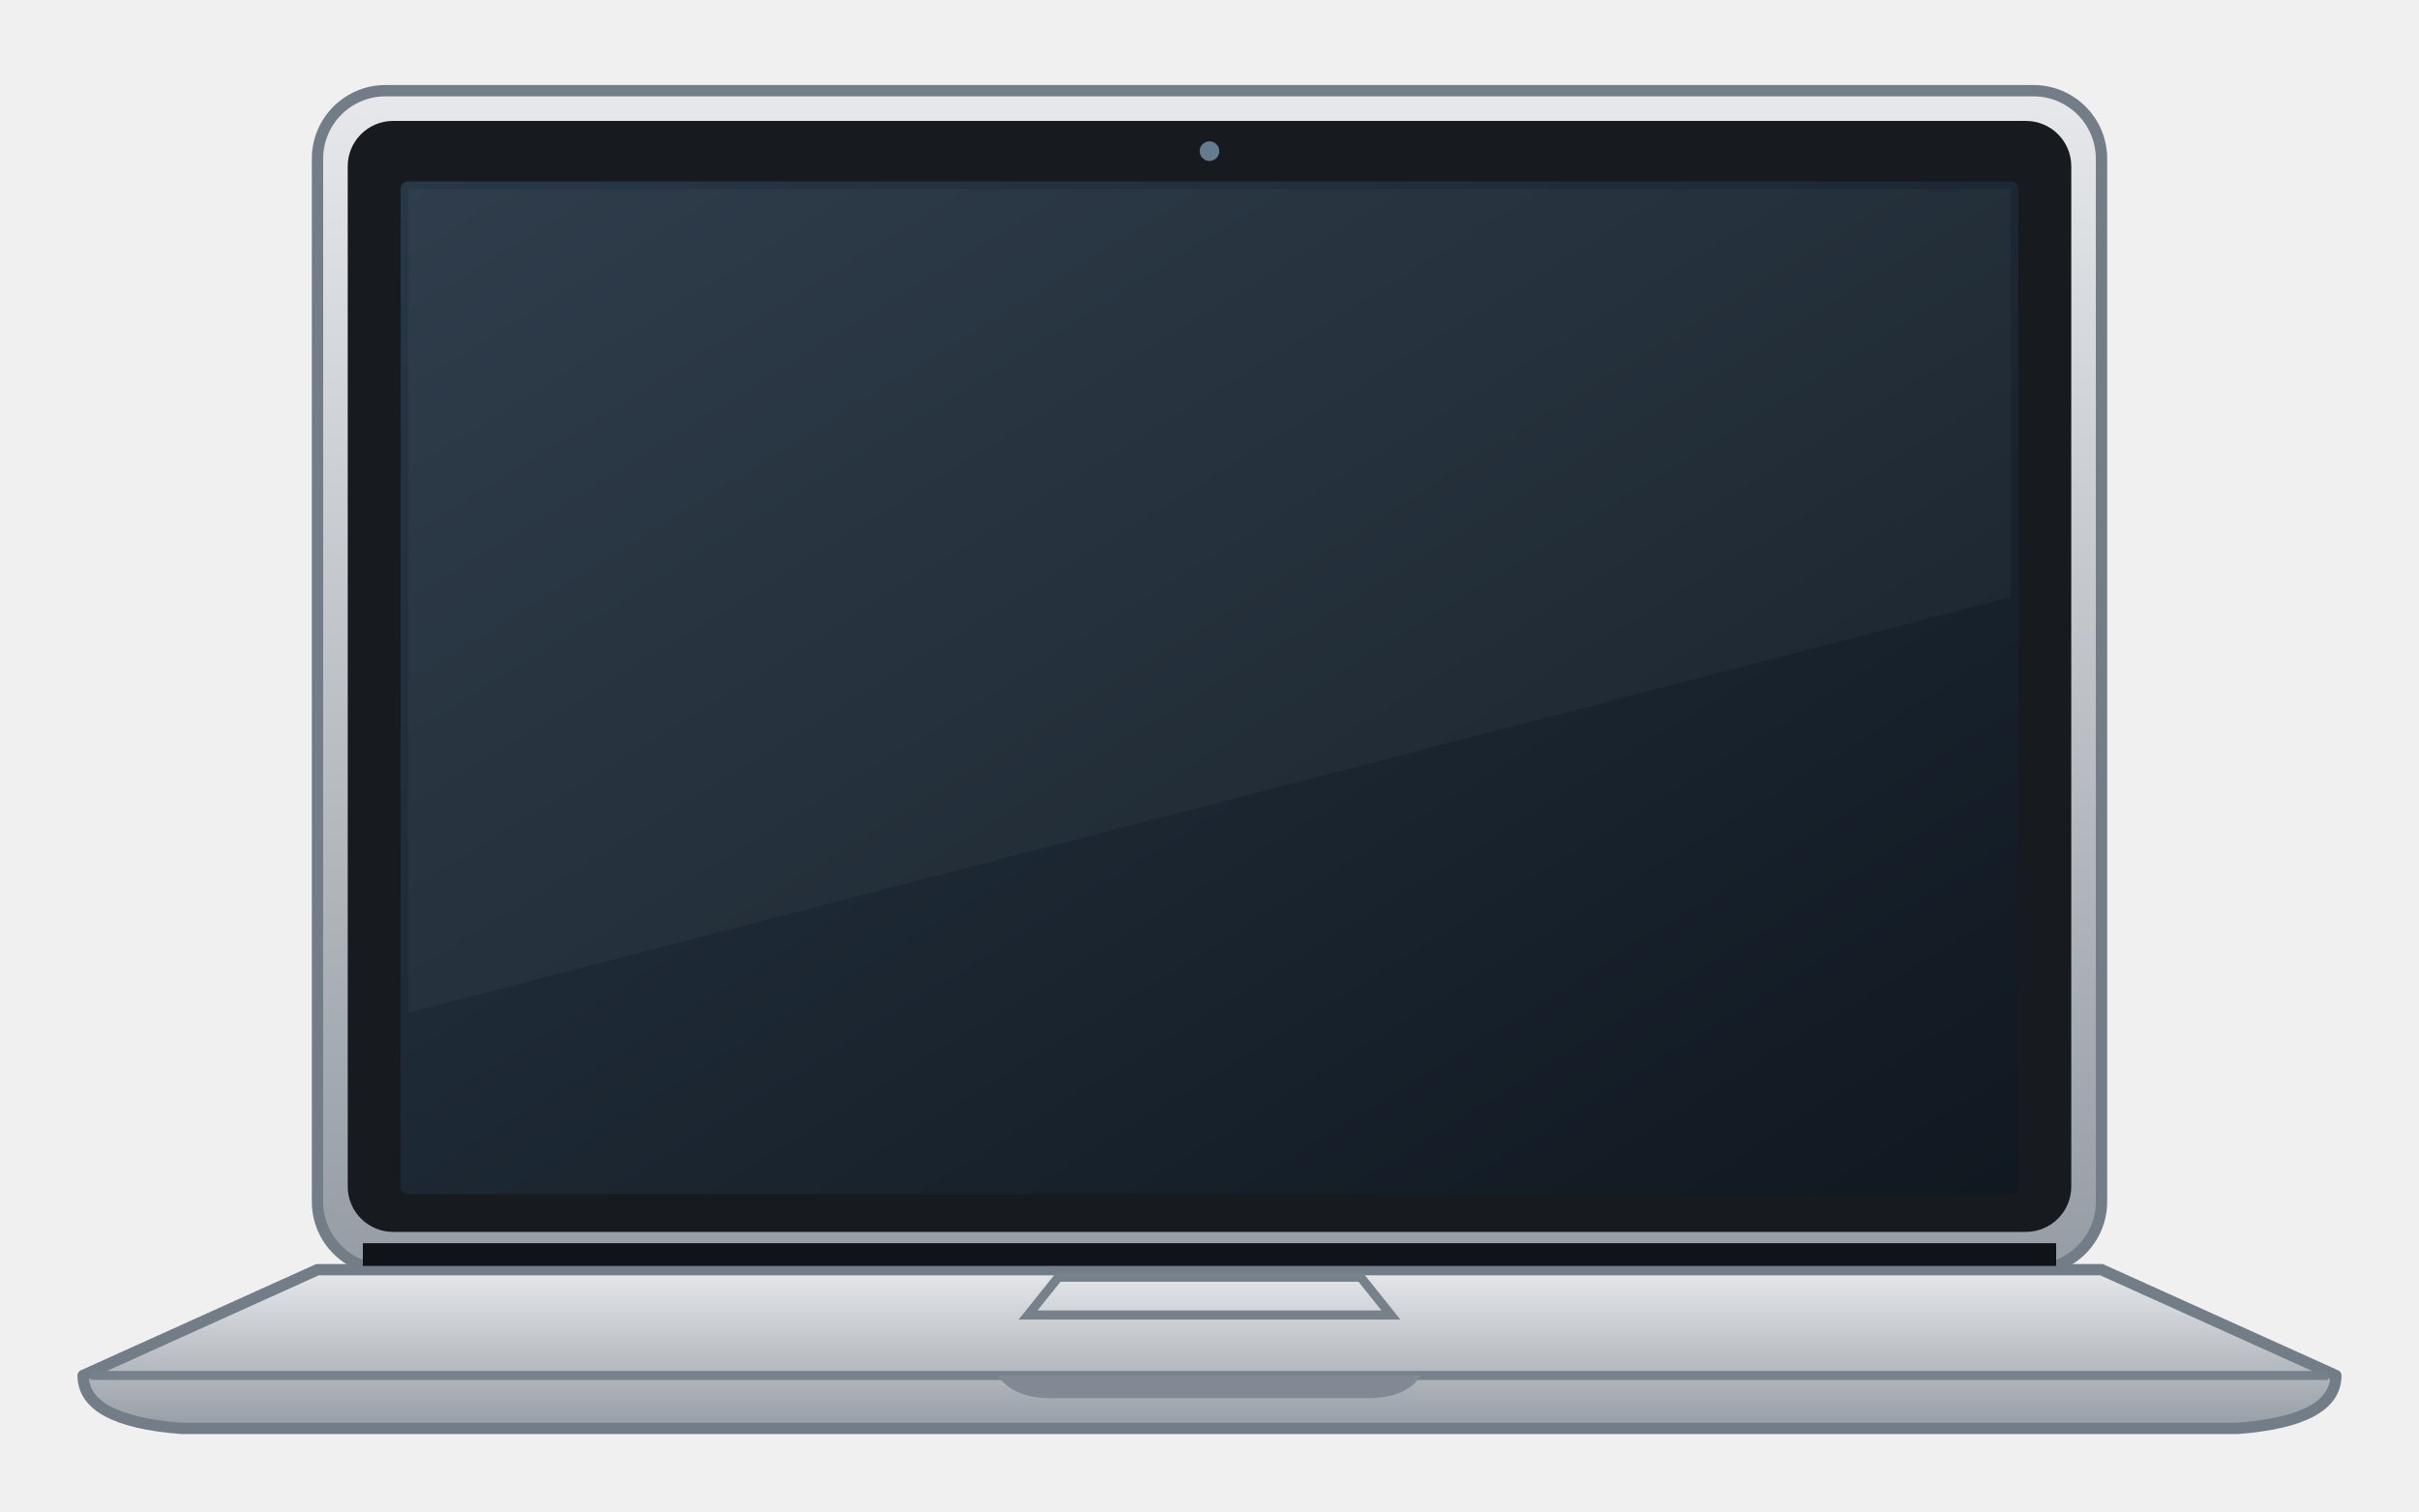
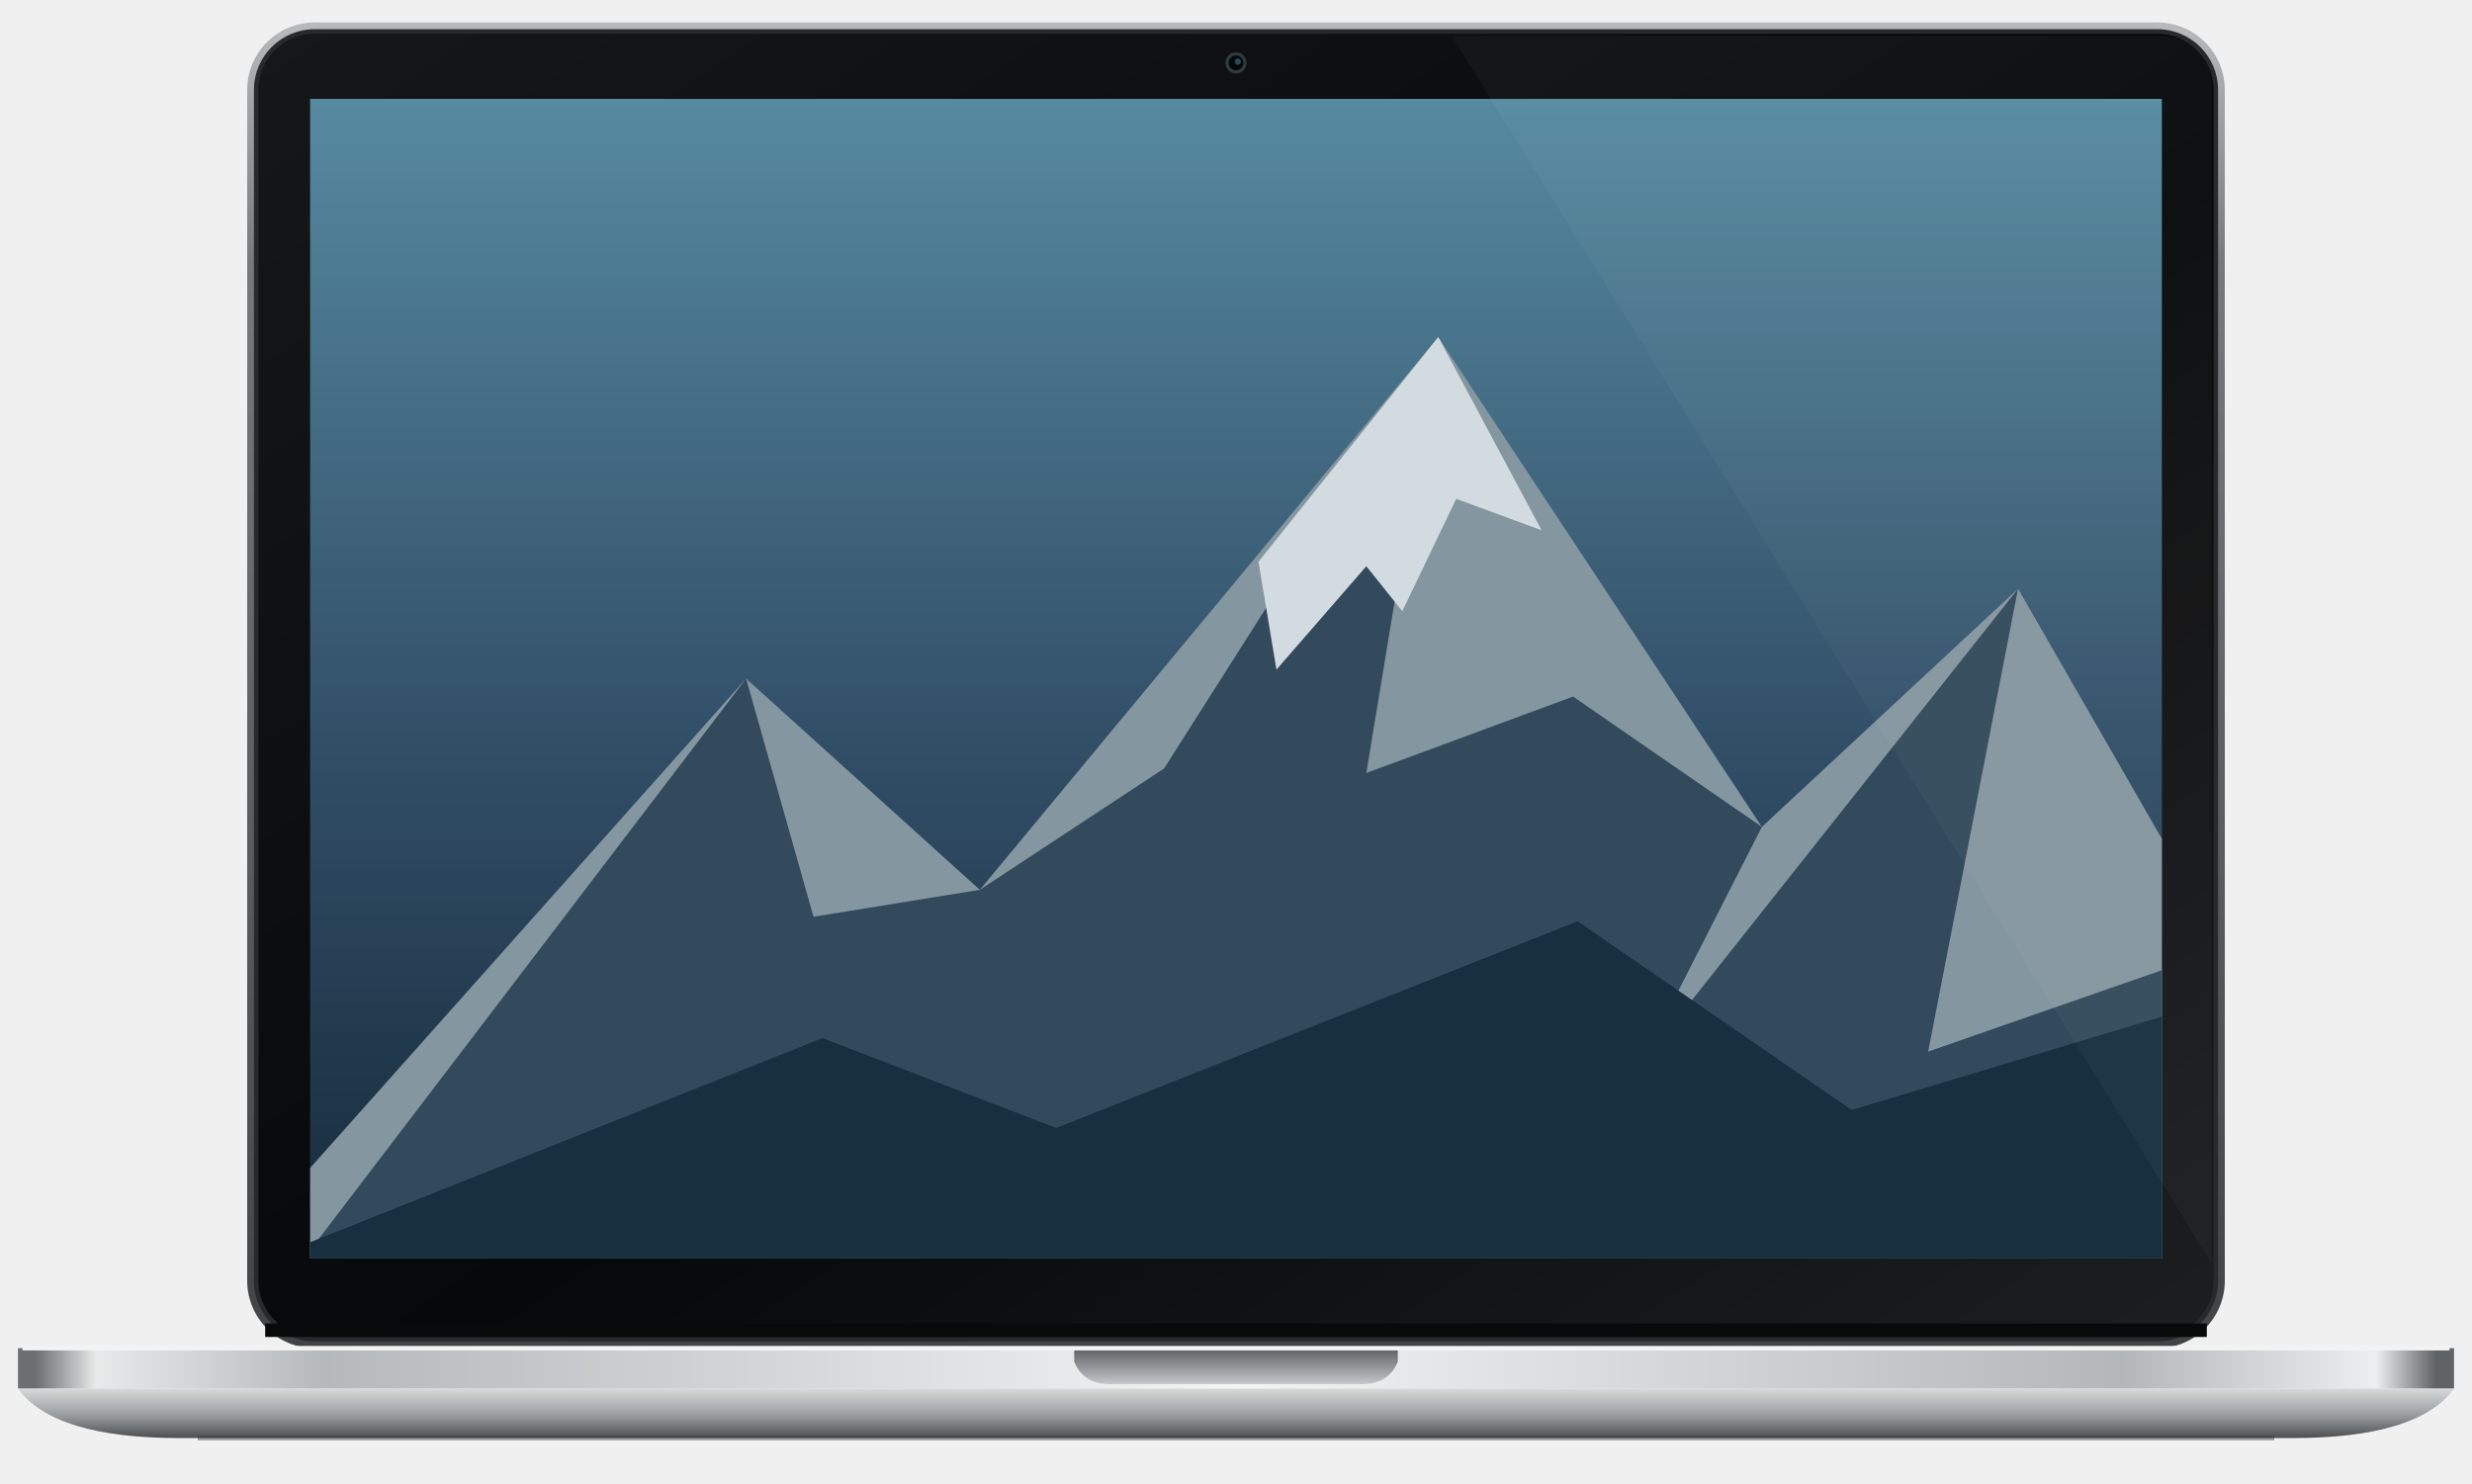
- <svg xmlns="http://www.w3.org/2000/svg" width="320" height="200" viewBox="0 0 320 200">
+ <svg xmlns="http://www.w3.org/2000/svg" width="550" height="330" viewBox="0 0 550 330">
  <defs>
-     <linearGradient id="metal" x2="0" y2="1">
-       <stop stop-color="#e6e8eb" />
-       <stop offset="1" stop-color="#969da5" />
+     <linearGradient id="rim" x2="0" y2="1">
+       <stop stop-color="#b7b9bb" />
+       <stop offset=".18" stop-color="#777a7c" />
+       <stop offset="1" stop-color="#414345" />
    </linearGradient>
-     <linearGradient id="screen" x2="1" y2="1">
-       <stop stop-color="#283746" />
-       <stop offset="1" stop-color="#101820" />
+     <linearGradient id="glass" x2="1" y2="1">
+       <stop stop-color="#151719" />
+       <stop offset=".55" stop-color="#070809" />
+       <stop offset="1" stop-color="#1d1e20" />
    </linearGradient>
+     <linearGradient id="deck">
+       <stop stop-color="#6c6e70" />
+       <stop offset=".025" stop-color="#e8e9e9" />
+       <stop offset=".12" stop-color="#b6b9bc" />
+       <stop offset=".5" stop-color="#f3f4f4" />
+       <stop offset=".87" stop-color="#b4b7ba" />
+       <stop offset=".975" stop-color="#edeef0" />
+       <stop offset="1" stop-color="#606365" />
+     </linearGradient>
+     <linearGradient id="lip" x2="0" y2="1">
+       <stop stop-color="#d7d9da" />
+       <stop offset=".55" stop-color="#979b9e" />
+       <stop offset="1" stop-color="#4b4f52" />
+     </linearGradient>
+     <linearGradient id="display" x2="0" y2="1">
+       <stop stop-color="#568aa0" />
+       <stop offset=".55" stop-color="#324f68" />
+       <stop offset="1" stop-color="#172b3b" />
+     </linearGradient>
+     <linearGradient id="recess" x2="0" y2="1">
+       <stop stop-color="#5c6063" />
+       <stop offset="1" stop-color="#c4c7c9" />
+     </linearGradient>
+     <clipPath id="screen">
+       <path d="M69 22H481V280H69Z" />
+     </clipPath>
  </defs>
-   <rect x="42" y="12" width="236" height="156" rx="9" fill="url(#metal)" stroke="#737d88" stroke-width="1.5" />
-   <rect x="46" y="16" width="228" height="147" rx="6" fill="#171a1e" />
-   <rect x="53" y="24" width="214" height="134" rx="1" fill="url(#screen)" />
-   <path d="M54 25H266V79L54 134Z" fill="#fff" opacity=".035" />
-   <circle cx="160" cy="20" r="1.3" fill="#647c8e" />
-   <path d="M42 168H278L309 182Q309 188 296 189H24Q11 188 11 182Z" fill="url(#metal)" stroke="#737d88" stroke-width="1.5" stroke-linejoin="round" />
-   <path d="M12 182H308M140 169H180L184 174H136Z" fill="none" stroke="#77818b" stroke-width="1.2" />
-   <path d="M132 182H188Q186 185 181 185H139Q134 185 132 182Z" fill="#818a94" />
-   <path d="M48 166H272" stroke="#101318" stroke-width="3" />
+   <rect x="55" y="5" width="440" height="295" rx="15" fill="url(#rim)" />
+   <rect x="57" y="7" width="436" height="291" rx="13" fill="url(#glass)" stroke="#27292a" />
+   <path d="M69 22H481V280H69Z" fill="url(#display)" />
+   <g clip-path="url(#screen)">
+     <path d="M60 270L166 151L218 198L320 75L392 184L449 131L495 211V290H60Z" fill="#84969f" />
+     <path d="M166 151L181 204L218 198L259 171L320 75L304 172L350 155L392 184L365 237L449 131L429 234L495 211V290H60Z" fill="#334a5c" />
+     <path d="M280 125L320 75L343 118L324 111L312 136L304 126L284 149Z" fill="#d2dce0" />
+     <path d="M60 280L183 231L235 251L351 205L412 247L495 222V290H60Z" fill="#182f40" />
+   </g>
+   <circle cx="275" cy="14" r="2" fill="#06090a" stroke="#303b3e" stroke-width=".7" />
+   <circle cx="275.4" cy="13.7" r=".7" fill="#254b59" />
+   <path d="M323 8H480Q492 8 492 20V281Z" fill="#fff" opacity=".035" />
+   <path d="M59 296H491" stroke="#080909" stroke-width="3" />
+   <path d="M4 300H546V309H4Z" fill="url(#deck)" />
+   <path d="M4 309H546Q538 320 510 320H40Q12 320 4 309Z" fill="url(#lip)" />
+   <path d="M239 300H311V303Q309 308 303 308H247Q241 308 239 303Z" fill="url(#recess)" />
+   <path d="M5 300H545" stroke="#f2f3f4" stroke-width="1" />
+   <path d="M44 320H506" stroke="#33373a" stroke-opacity=".45" />
</svg>
